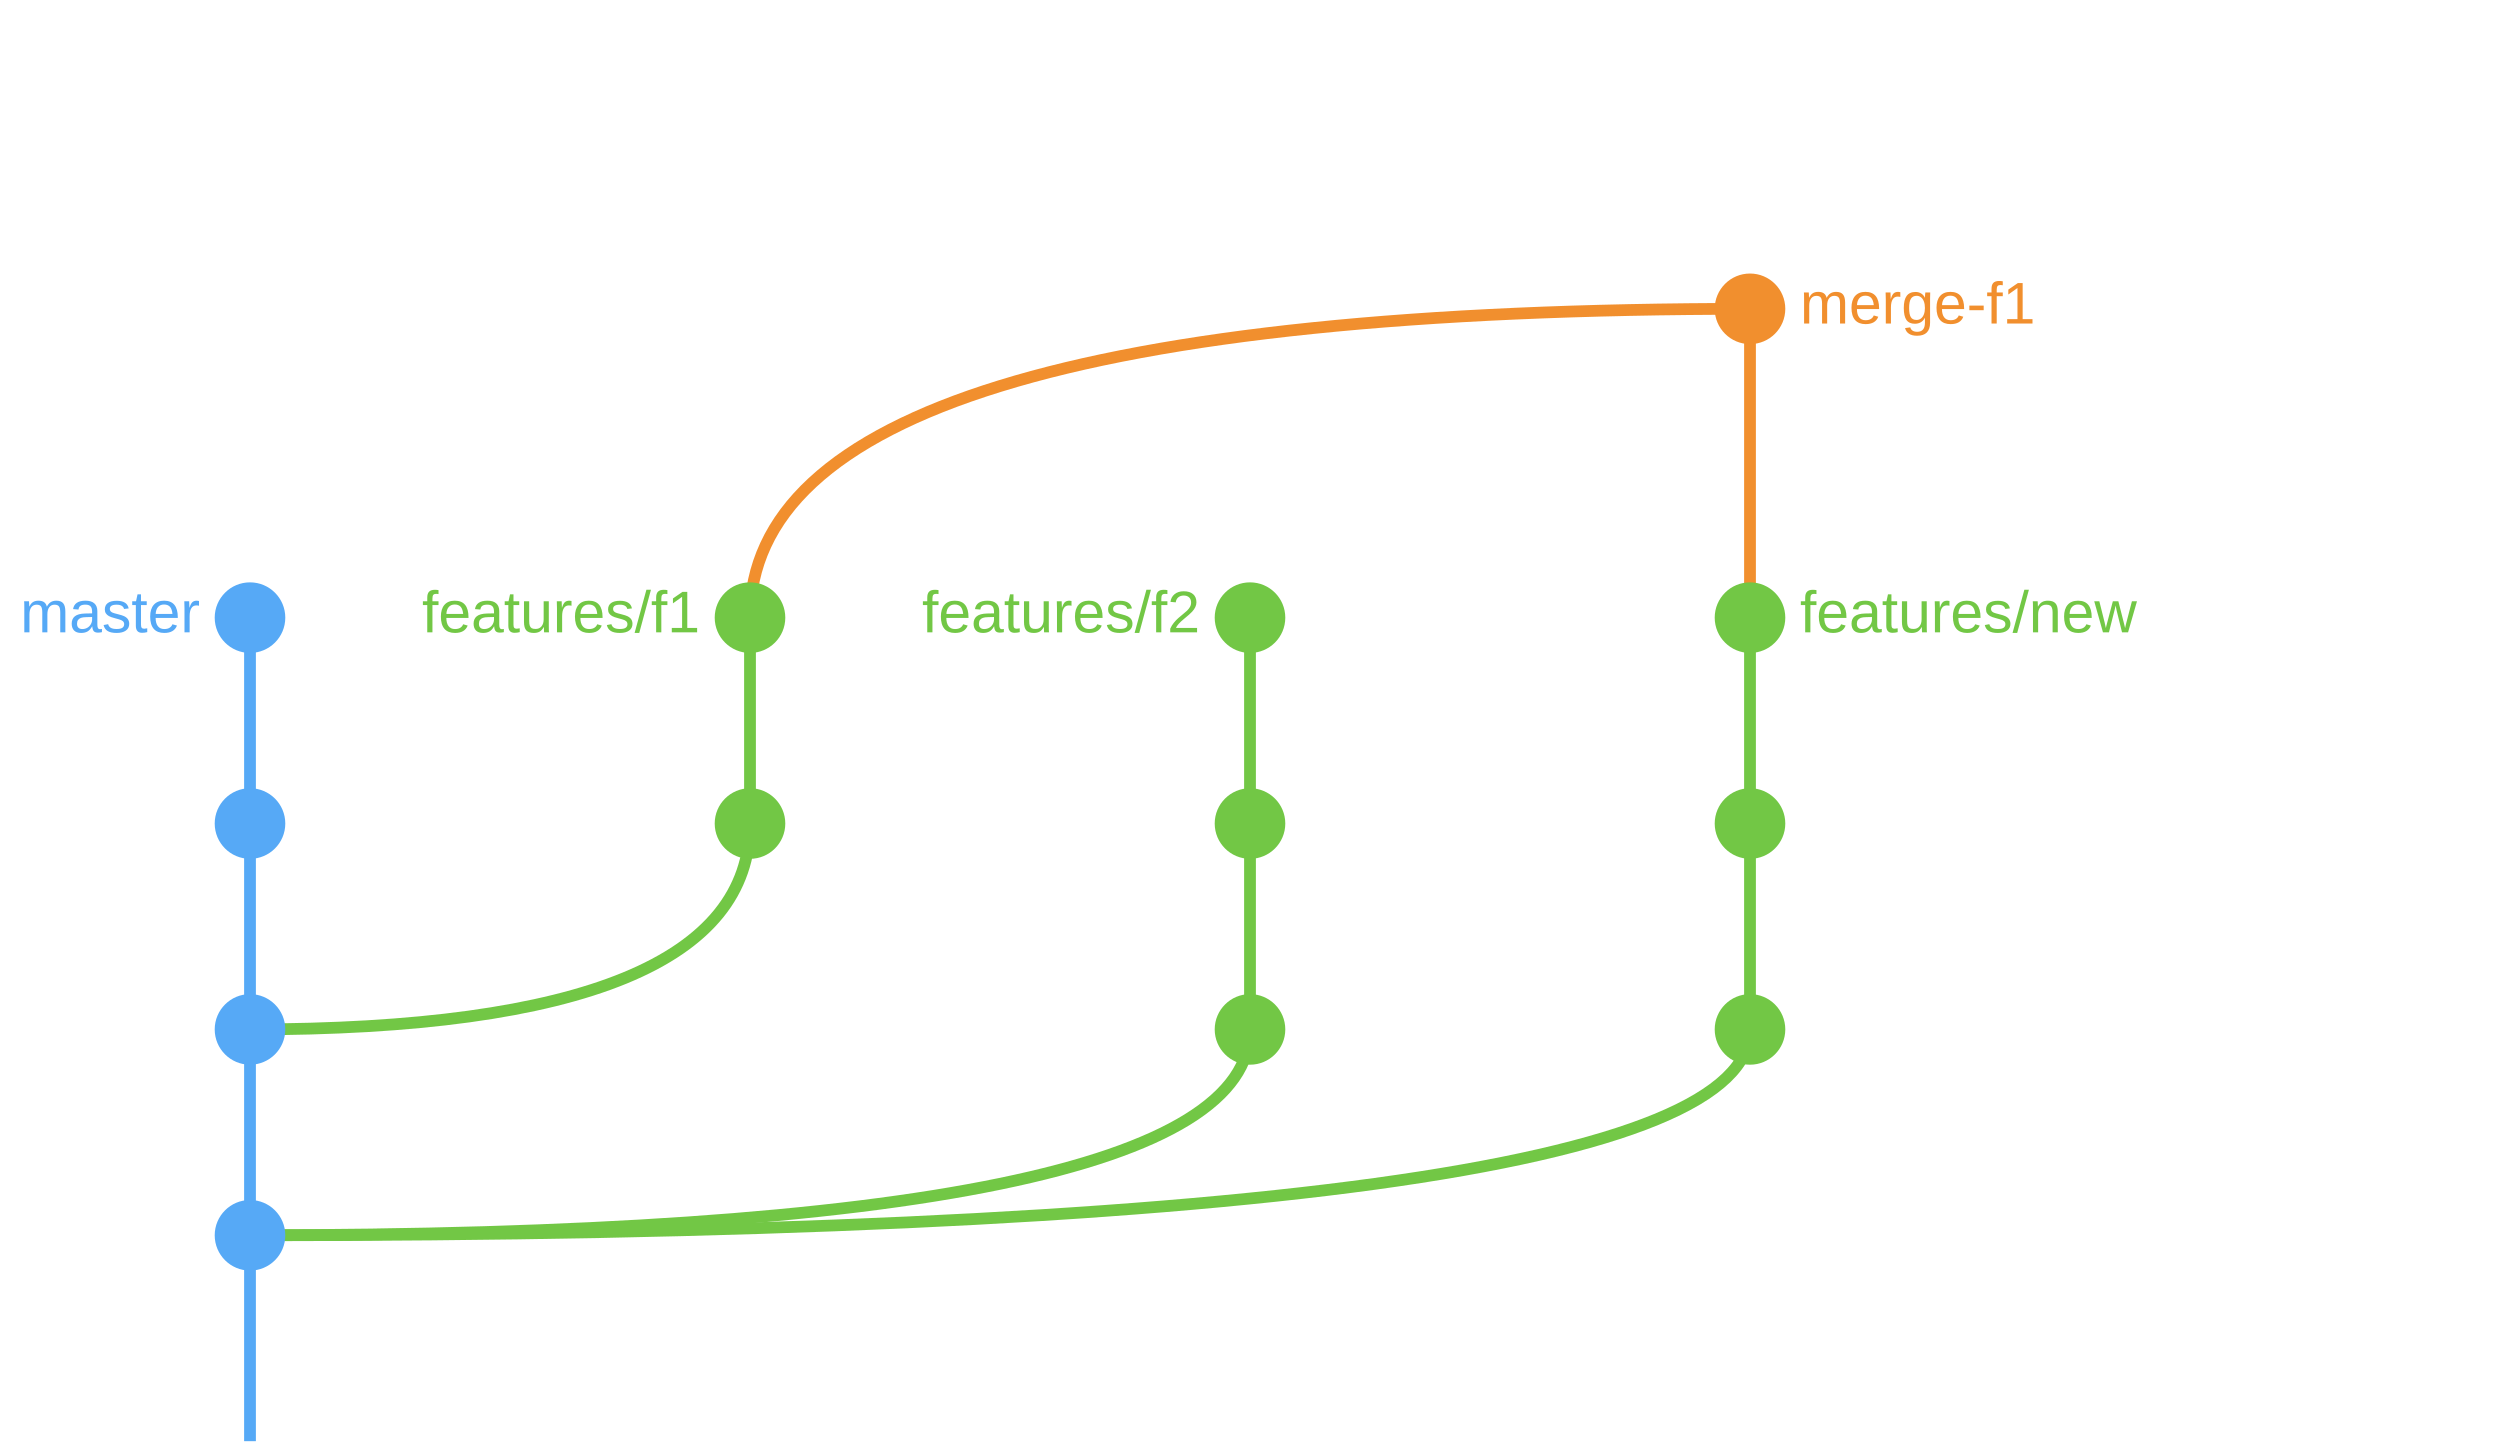
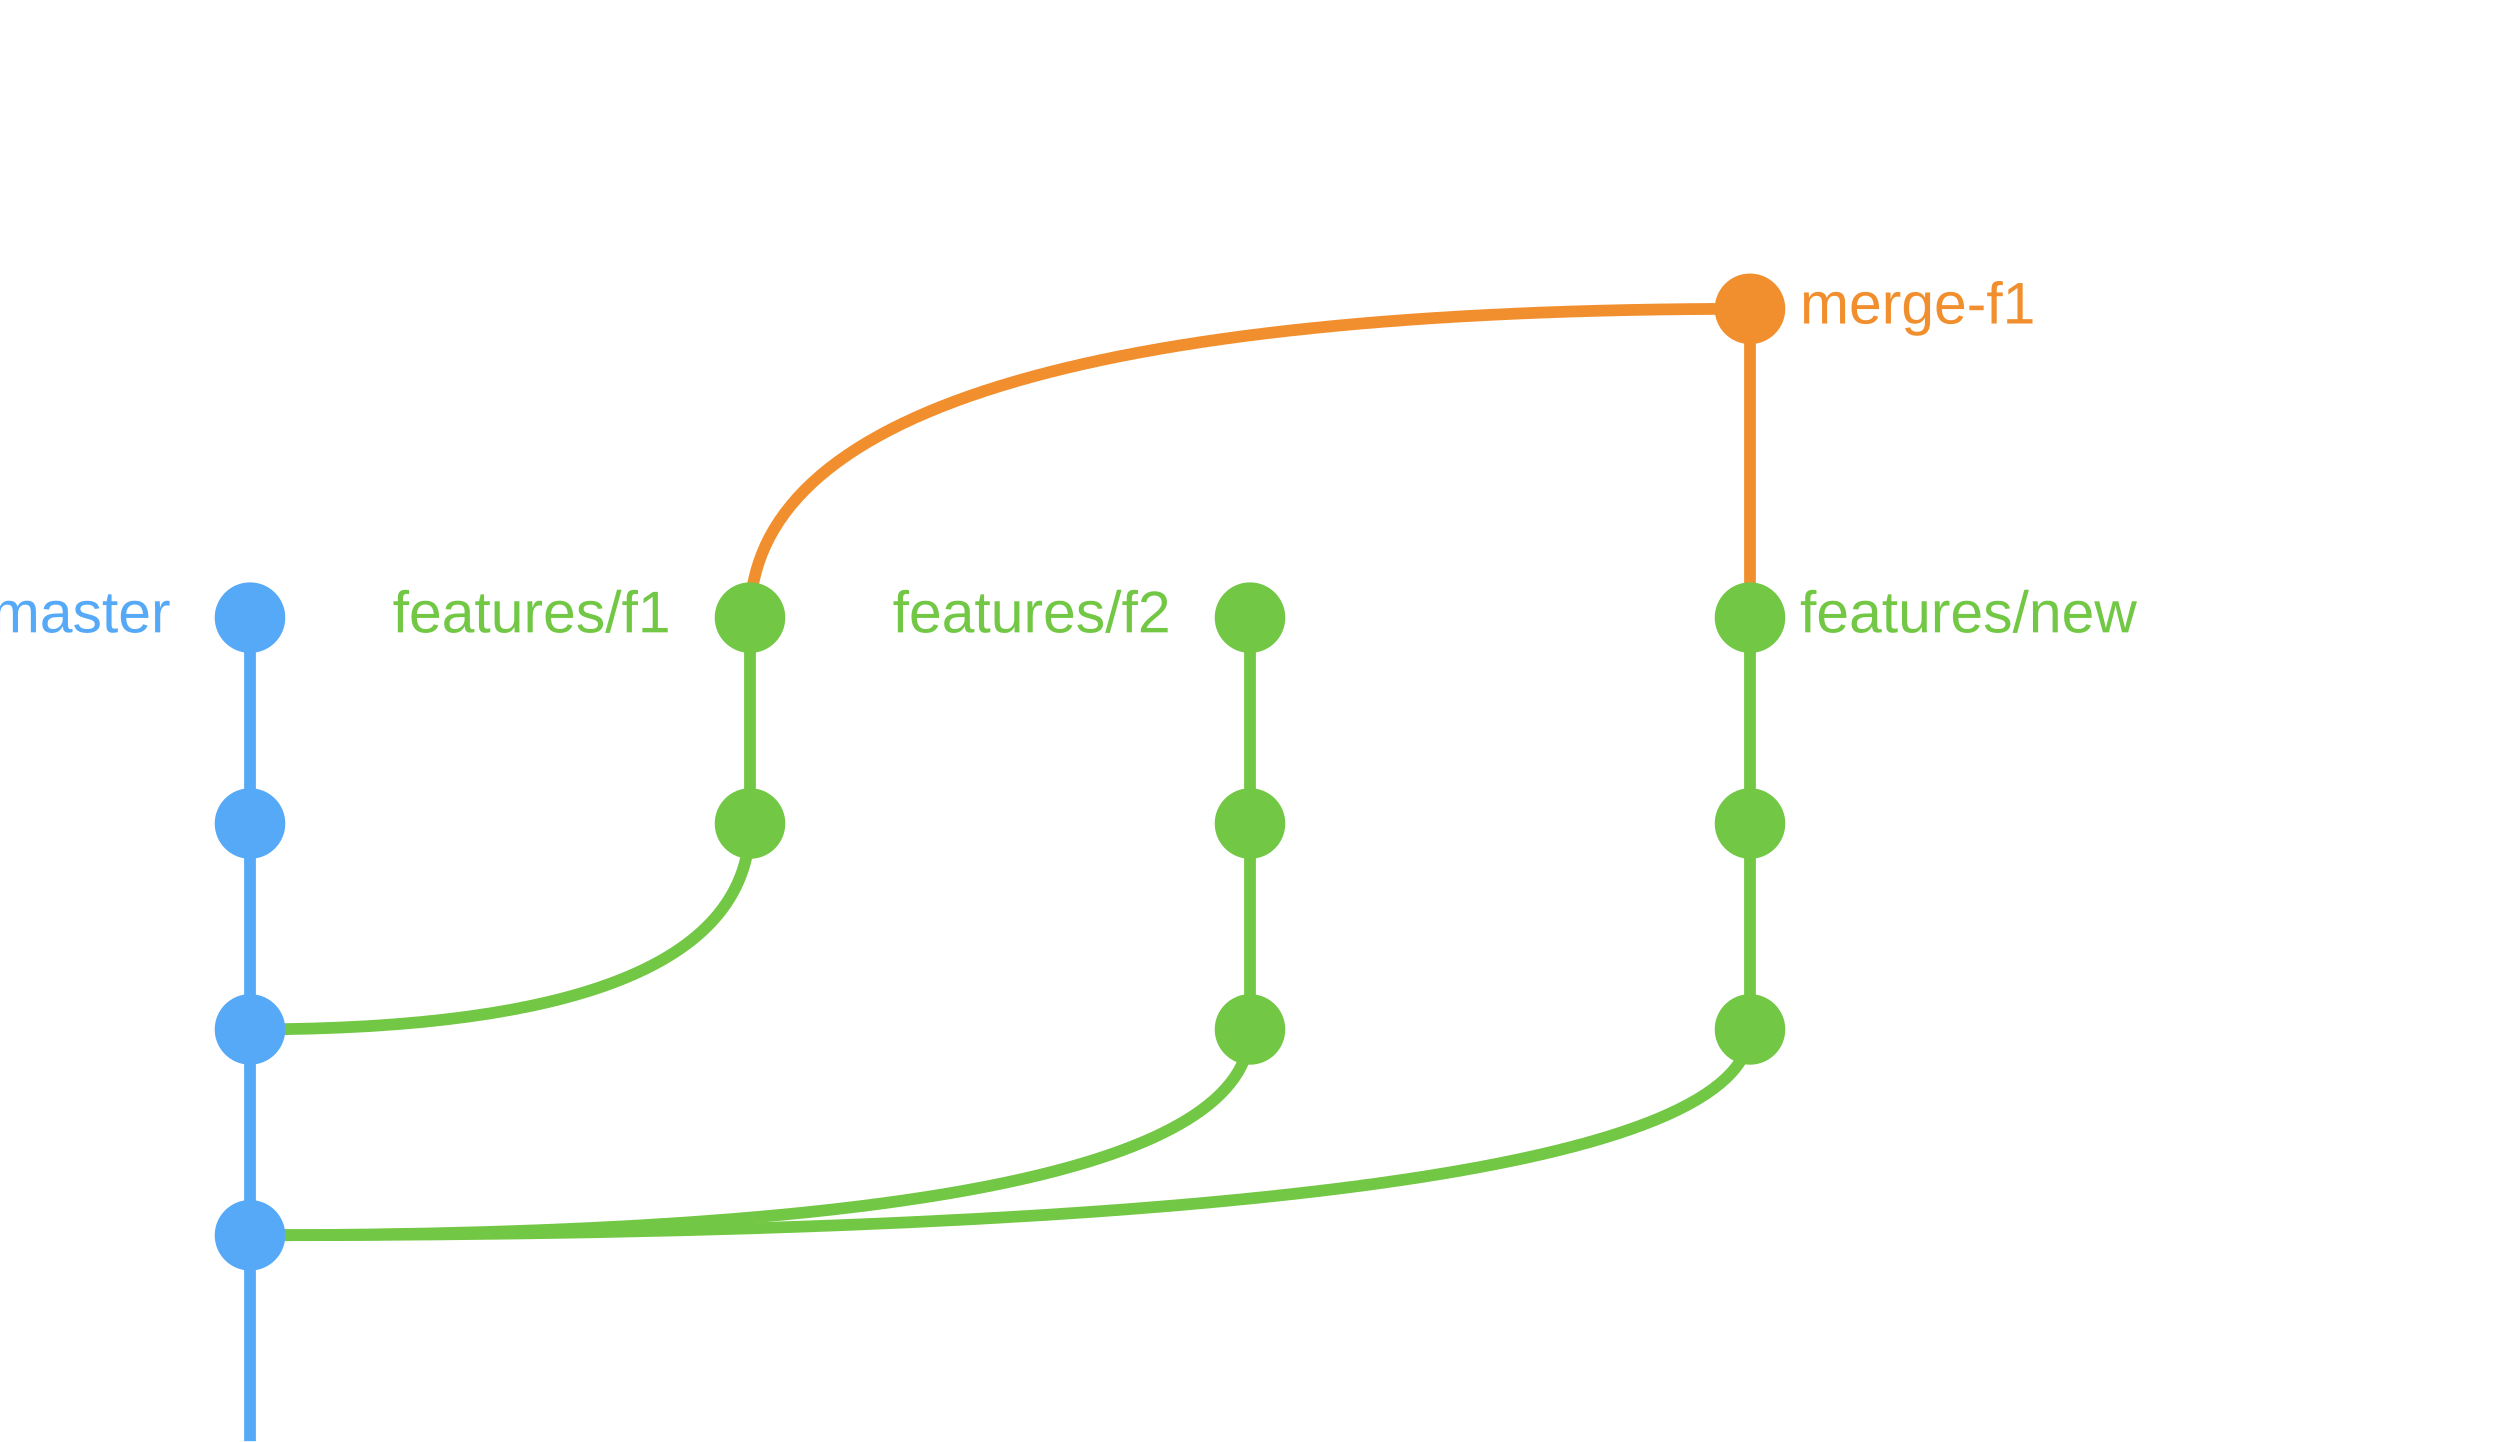
<svg xmlns="http://www.w3.org/2000/svg" version="1.1" id="Layer_1" height="490" width="850">
  <g>
    <path d="M 255 210 Q 255 105 595 105" stroke="rgb(241,143,46)" stroke-width="4" fill="none" />
    <line x1="595" y1="210" x2="595" y2="105" stroke="rgb(241,143,46)" stroke-width="4" />
    <circle cx="595" cy="105" r="12" fill="rgb(241,143,46)" />
    <text x="595" y="105" dx="17" dy="5" font-size="20" fill="rgb(241,143,46)" font-family="Arial" text-anchor="start">
      merge-f1
    </text>
  </g>
  <g>
    <g>
      <path d="M 85 420 Q 595 420 595 350" stroke="rgb(114,199,69)" stroke-width="4" fill="none" />
      <circle cx="595" cy="350" r="12" fill="rgb(114,199,69)" />
      <text x="595" y="350" dx="17" dy="5" font-size="20" fill="rgb(114,199,69)" font-family="Arial" text-anchor="start" />
    </g>
    <g>
      <line x1="595" y1="350" x2="595" y2="280" stroke="rgb(114,199,69)" stroke-width="4" />
      <circle cx="595" cy="280" r="12" fill="rgb(114,199,69)" />
      <text x="595" y="280" dx="17" dy="5" font-size="20" fill="rgb(114,199,69)" font-family="Arial" text-anchor="start" />
    </g>
    <g>
      <line x1="595" y1="280" x2="595" y2="210" stroke="rgb(114,199,69)" stroke-width="4" />
      <circle cx="595" cy="210" r="12" fill="rgb(114,199,69)" />
      <text x="595" y="210" dx="17" dy="5" font-size="20" fill="rgb(114,199,69)" font-family="Arial" text-anchor="start">features/new
      </text>
    </g>
  </g>
  <g>
    <g>
      <path d="M 85 420 Q 425 420 425 350" stroke="rgb(114,199,69)" stroke-width="4" fill="none" />
      <circle cx="425" cy="350" r="12" fill="rgb(114,199,69)" />
-       <text x="425" y="350" dx="-17" dy="5" font-size="20" fill="rgb(114,199,69)" font-family="Arial" text-anchor="end" />
+       <text x="415" y="350" dx="-17" dy="5" font-size="20" fill="rgb(114,199,69)" font-family="Arial" text-anchor="end" />
    </g>
    <g>
      <line x1="425" y1="350" x2="425" y2="280" stroke="rgb(114,199,69)" stroke-width="4" />
      <circle cx="425" cy="280" r="12" fill="rgb(114,199,69)" />
-       <text x="425" y="280" dx="-17" dy="5" font-size="20" fill="rgb(114,199,69)" font-family="Arial" text-anchor="end" />
+       <text x="415" y="280" dx="-17" dy="5" font-size="20" fill="rgb(114,199,69)" font-family="Arial" text-anchor="end" />
    </g>
    <g>
      <line x1="425" y1="280" x2="425" y2="210" stroke="rgb(114,199,69)" stroke-width="4" />
      <circle cx="425" cy="210" r="12" fill="rgb(114,199,69)" />
-       <text x="425" y="210" dx="-17" dy="5" font-size="20" fill="rgb(114,199,69)" font-family="Arial" text-anchor="end">
+       <text x="415" y="210" dx="-17" dy="5" font-size="20" fill="rgb(114,199,69)" font-family="Arial" text-anchor="end">
        features/f2
      </text>
    </g>
  </g>
  <g>
    <g>
      <path d="M 85 350 Q 255 350 255 280" stroke="rgb(114,199,69)" stroke-width="4" fill="none" />
      <circle cx="255" cy="280" r="12" fill="rgb(114,199,69)" />
-       <text x="255" y="280" dx="-17" dy="5" font-size="20" fill="rgb(114,199,69)" font-family="Arial" text-anchor="end" />
+       <text x="245" y="280" dx="-17" dy="5" font-size="20" fill="rgb(114,199,69)" font-family="Arial" text-anchor="end" />
    </g>
    <g>
      <line x1="255" y1="280" x2="255" y2="210" stroke="rgb(114,199,69)" stroke-width="4" />
      <circle cx="255" cy="210" r="12" fill="rgb(114,199,69)" />
-       <text x="255" y="210" dx="-17" dy="5" font-size="20" fill="rgb(114,199,69)" font-family="Arial" text-anchor="end">
+       <text x="245" y="210" dx="-17" dy="5" font-size="20" fill="rgb(114,199,69)" font-family="Arial" text-anchor="end">
        features/f1
      </text>
    </g>
  </g>
  <g>
    <g>
      <line x1="85" y1="490" x2="85" y2="420" stroke="rgb(86,169,246)" stroke-width="4" />
      <circle cx="85" cy="420" r="12" fill="rgb(86,169,246)" />
-       <text x="85" y="420" dx="-17" dy="5" font-size="20" fill="rgb(86,169,246)" font-family="Arial" text-anchor="end" />
+       <text x="75" y="420" dx="-17" dy="5" font-size="20" fill="rgb(86,169,246)" font-family="Arial" text-anchor="end" />
    </g>
    <g>
      <line x1="85" y1="420" x2="85" y2="350" stroke="rgb(86,169,246)" stroke-width="4" />
      <circle cx="85" cy="350" r="12" fill="rgb(86,169,246)" />
-       <text x="85" y="350" dx="-17" dy="5" font-size="20" fill="rgb(86,169,246)" font-family="Arial" text-anchor="end" />
+       <text x="75" y="350" dx="-17" dy="5" font-size="20" fill="rgb(86,169,246)" font-family="Arial" text-anchor="end" />
    </g>
    <g>
      <line x1="85" y1="350" x2="85" y2="280" stroke="rgb(86,169,246)" stroke-width="4" />
      <circle cx="85" cy="280" r="12" fill="rgb(86,169,246)" />
-       <text x="85" y="280" dx="-17" dy="5" font-size="20" fill="rgb(86,169,246)" font-family="Arial" text-anchor="end" />
+       <text x="75" y="280" dx="-17" dy="5" font-size="20" fill="rgb(86,169,246)" font-family="Arial" text-anchor="end" />
    </g>
    <g>
      <line x1="85" y1="280" x2="85" y2="210" stroke="rgb(86,169,246)" stroke-width="4" />
      <circle cx="85" cy="210" r="12" fill="rgb(86,169,246)" />
-       <text x="85" y="210" dx="-17" dy="5" font-size="20" fill="rgb(86,169,246)" font-family="Arial" text-anchor="end">
+       <text x="75" y="210" dx="-17" dy="5" font-size="20" fill="rgb(86,169,246)" font-family="Arial" text-anchor="end">
        master
      </text>
    </g>
  </g>
  Sorry, your browser does not support inline SVG.`
</svg>
